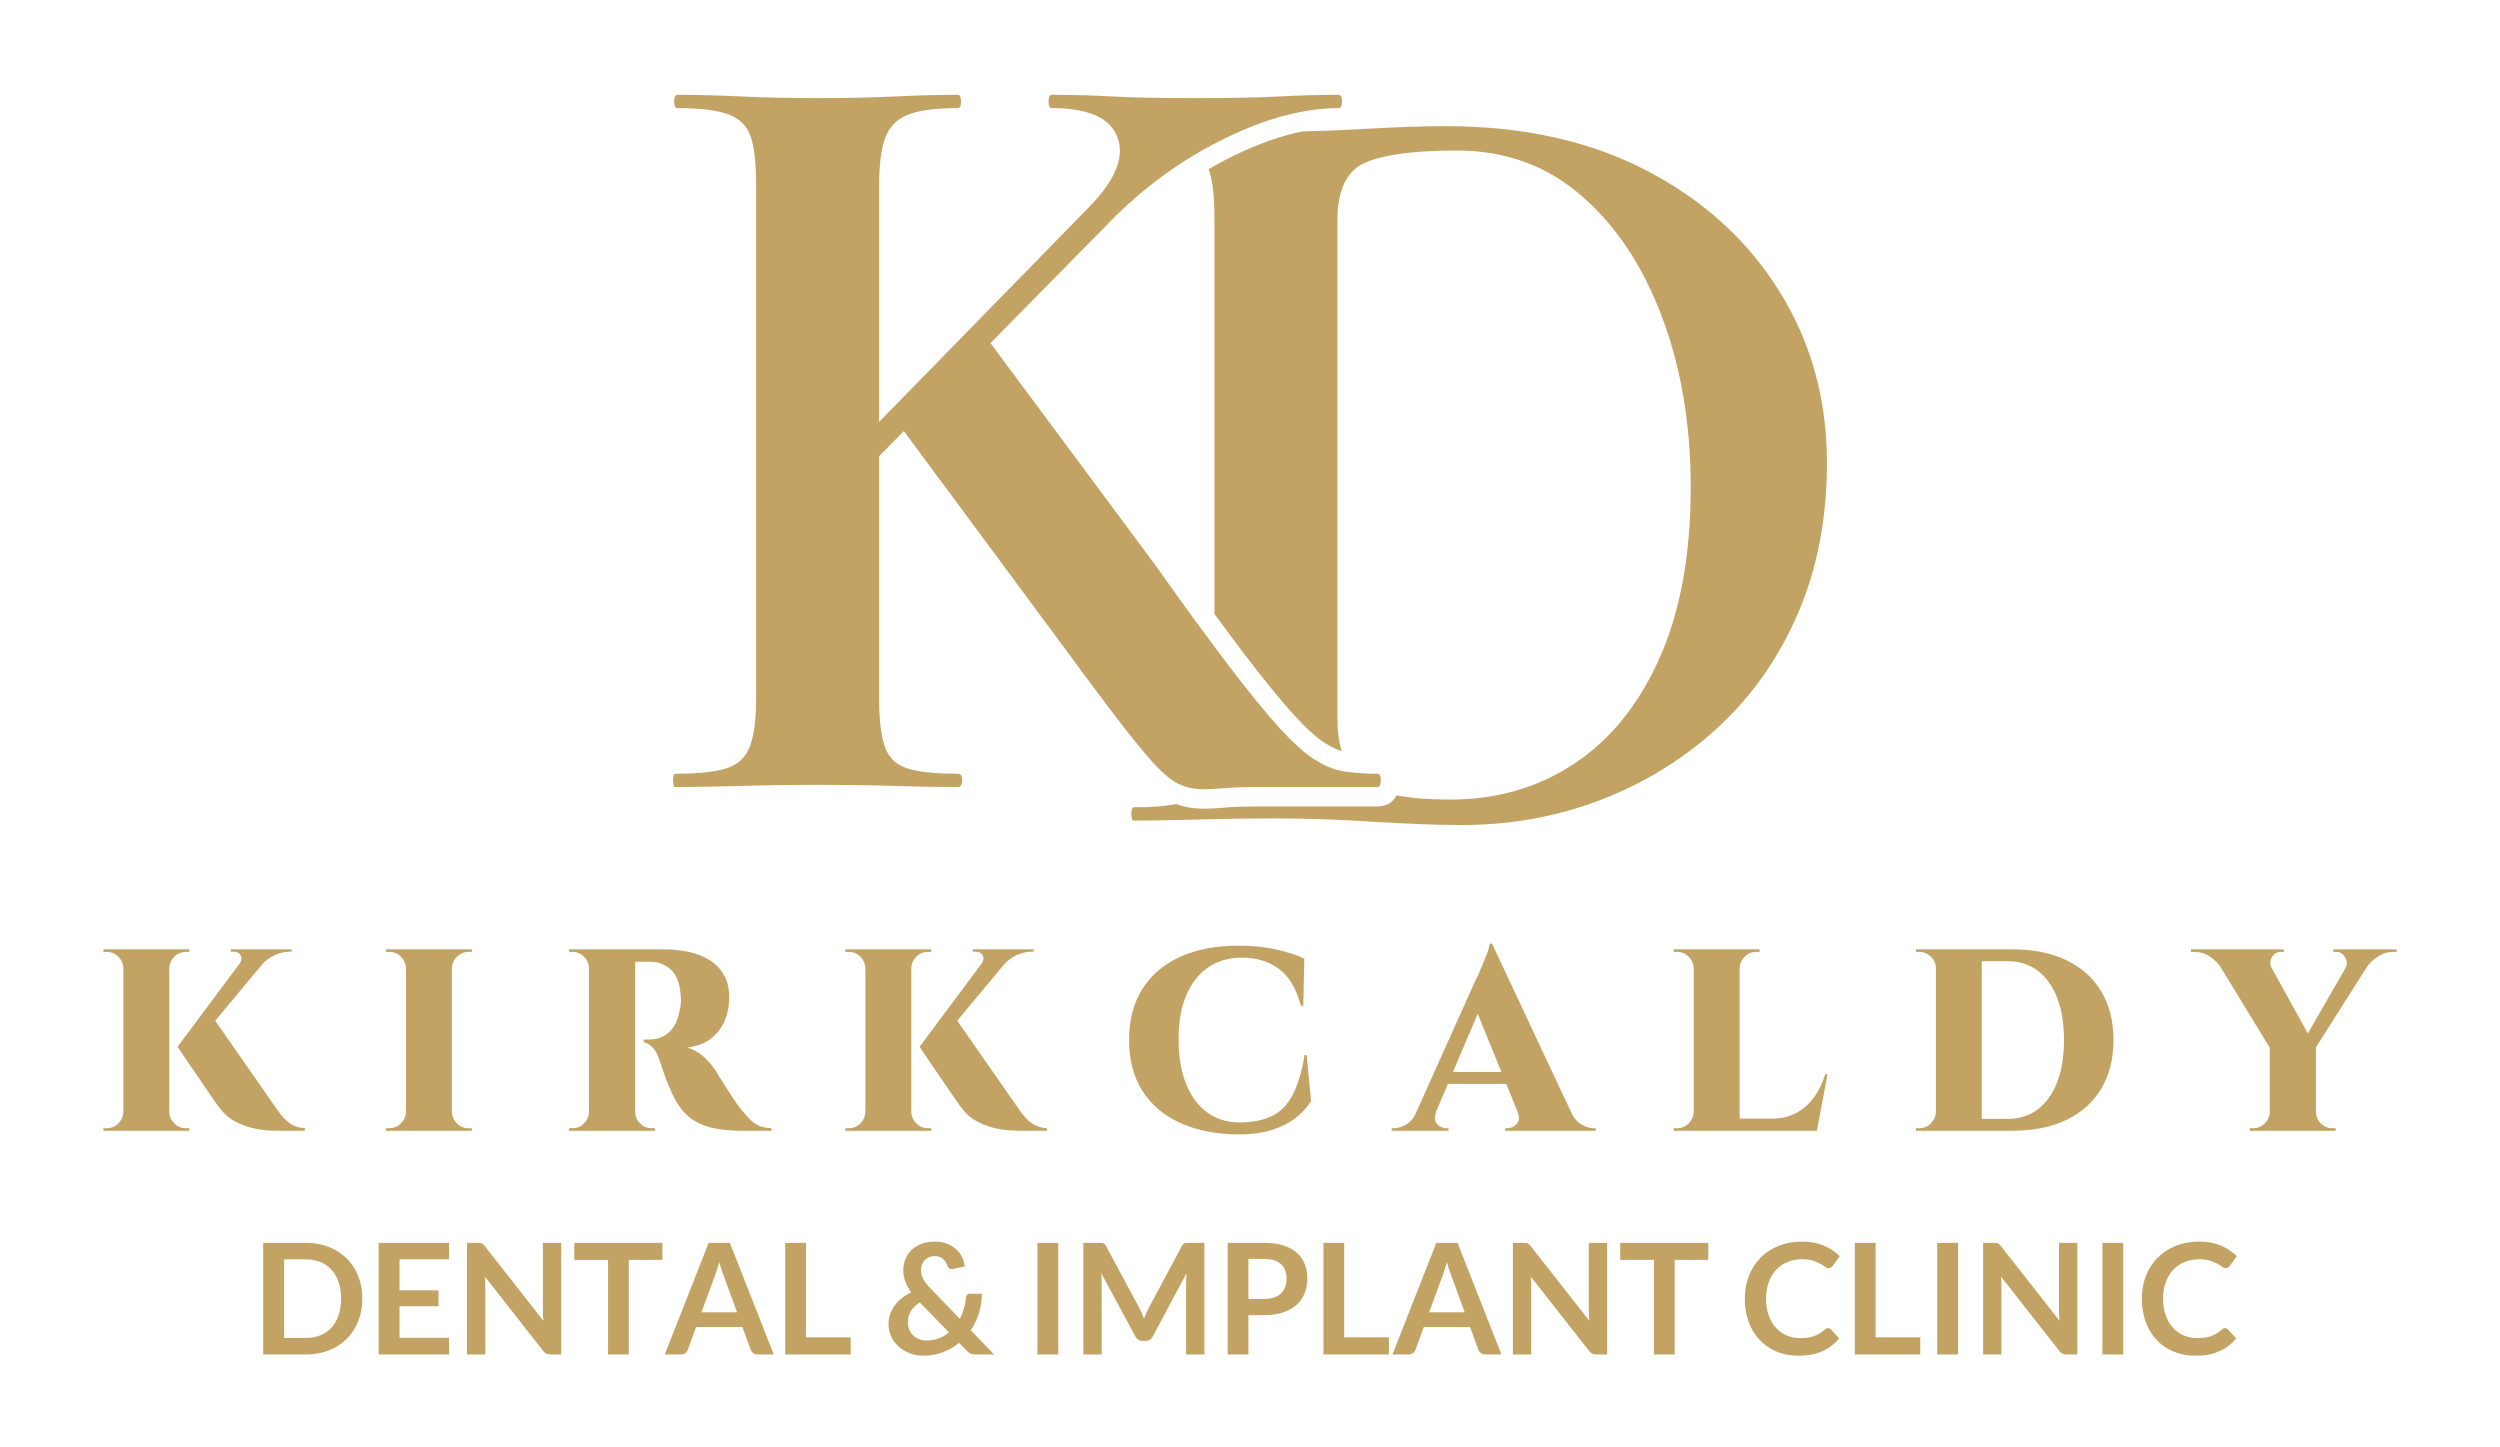
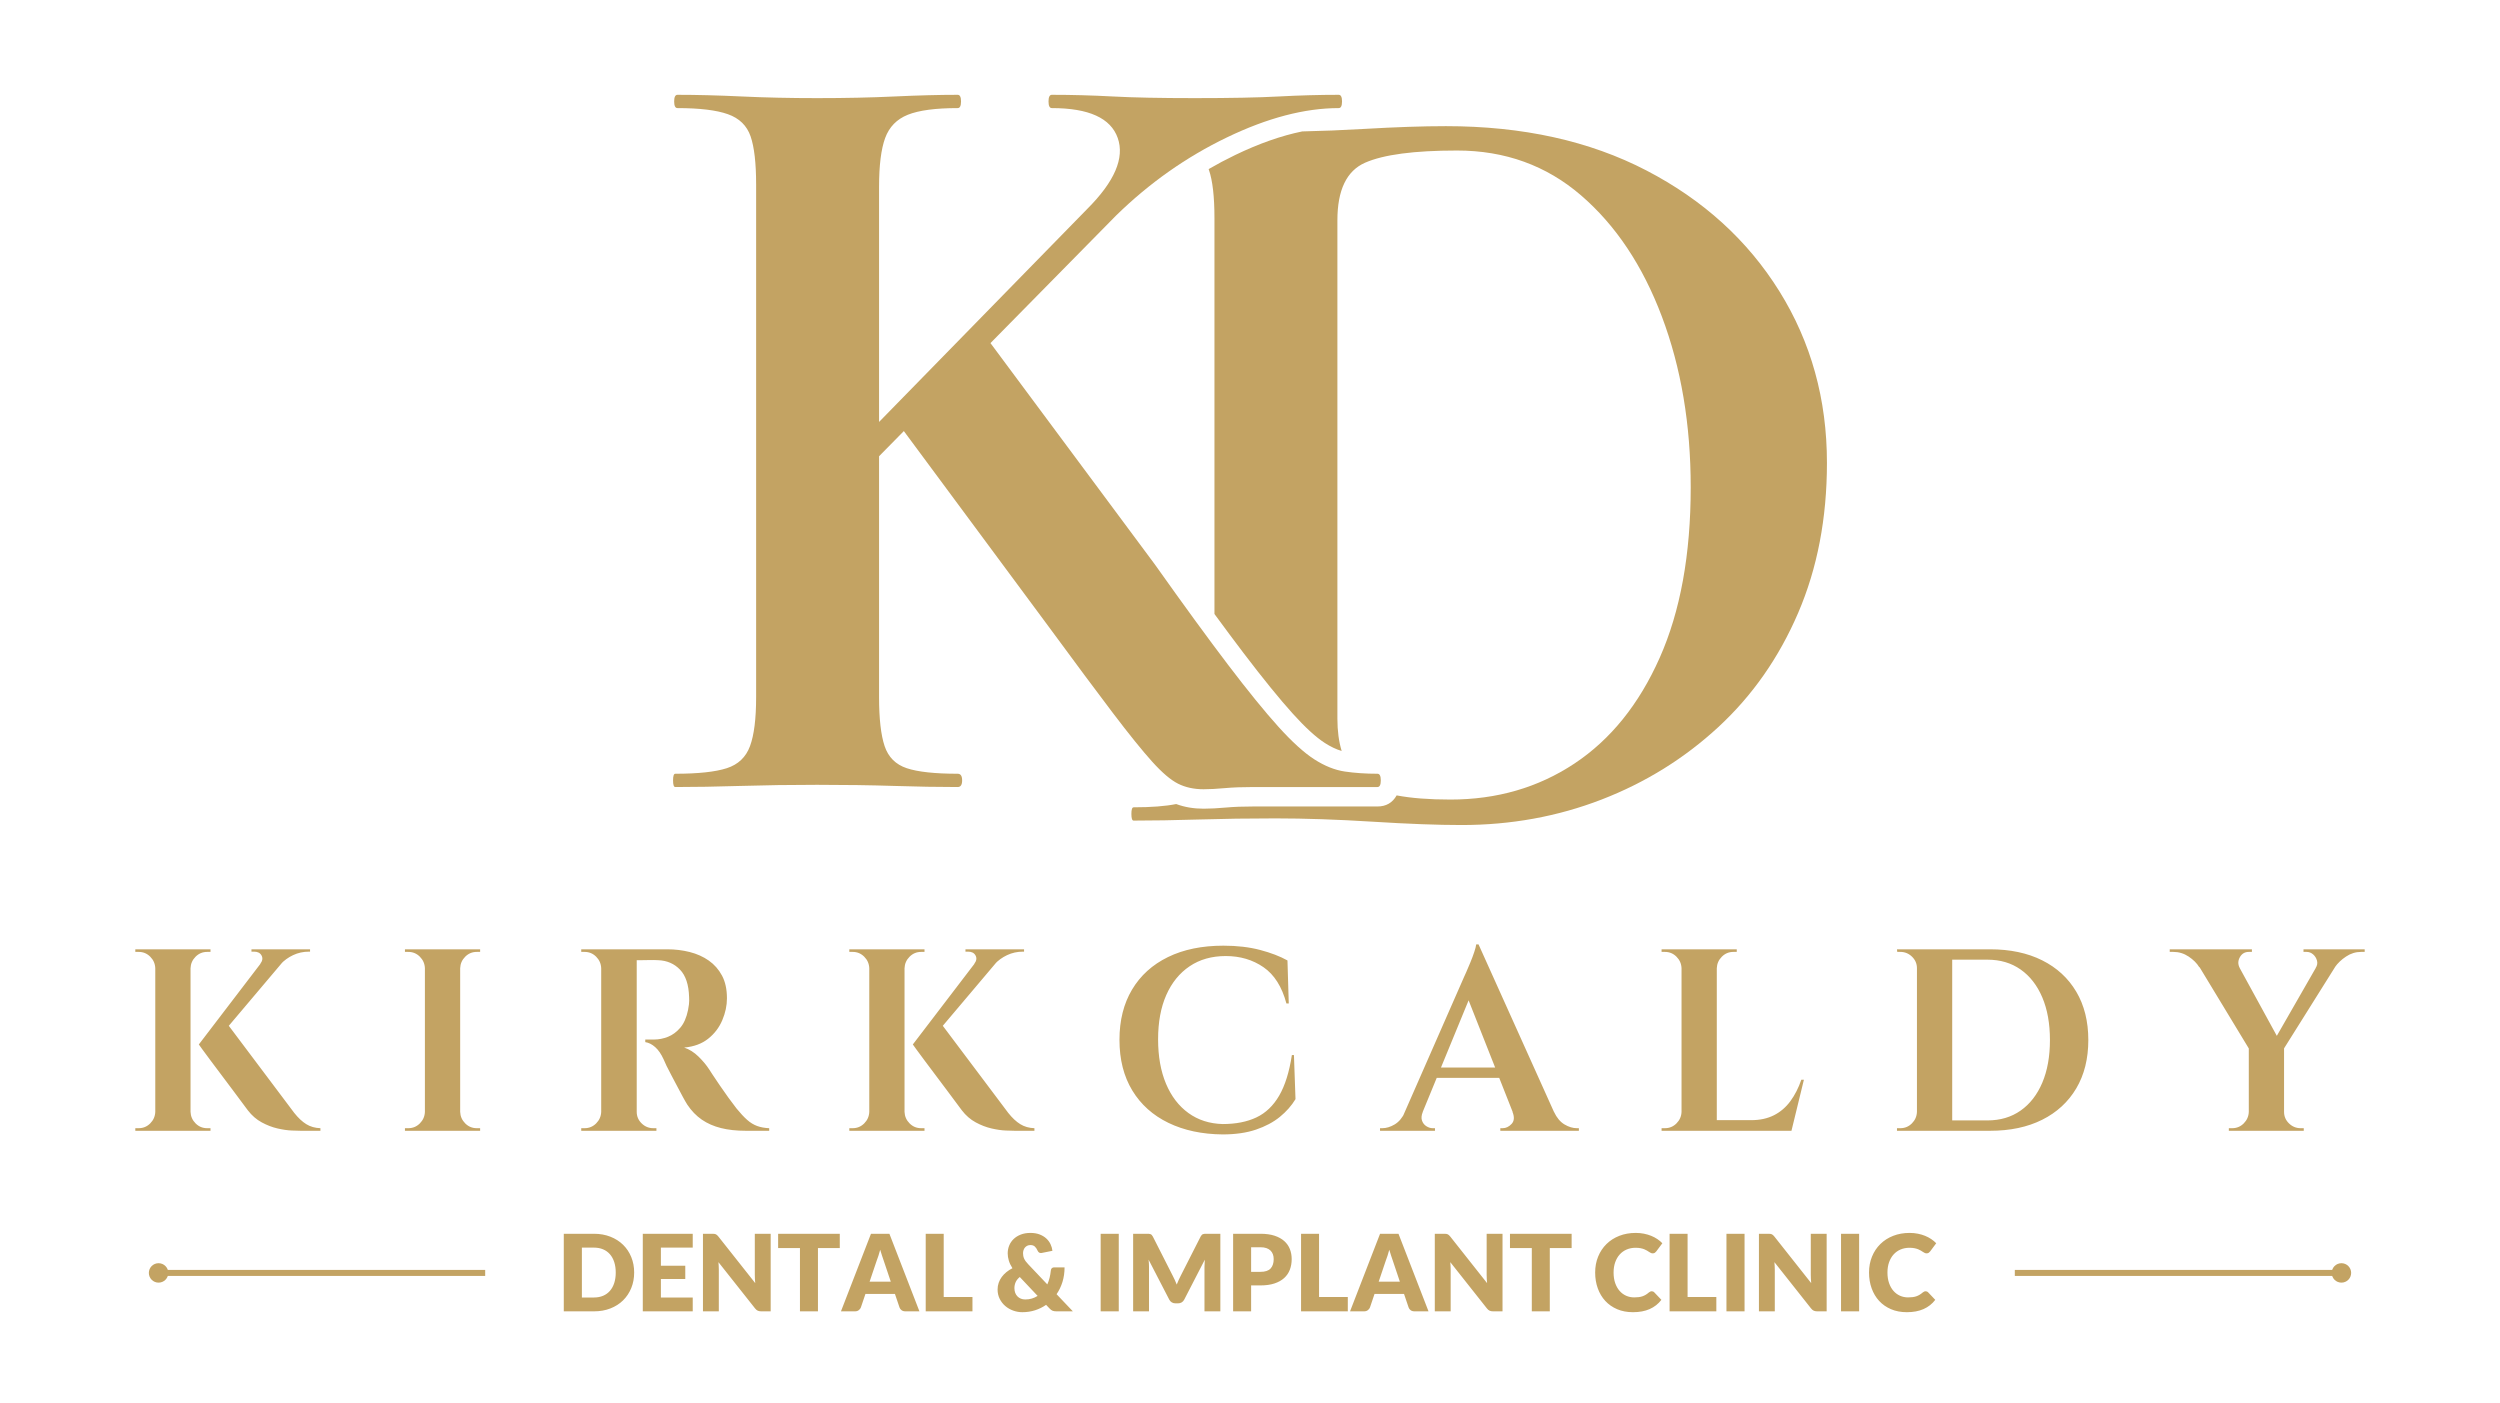
- <svg xmlns="http://www.w3.org/2000/svg" viewBox="0 0 1080 625" width="1080" height="625" role="img" aria-label="Kirkcaldy Dental &amp; Implant Clinic">
+ <svg xmlns="http://www.w3.org/2000/svg" viewBox="0 0 1080 606" width="1080" height="606" role="img" aria-label="Kirkcaldy Dental &amp; Implant Clinic">
  <g fill="#C3A363">
    <path d="M631.344 356.414Q616.034 356.414 593.067 354.978Q570.1 353.543 550.962 353.543Q533.737 353.543 517.947 354.022Q502.158 354.5 489.718 354.5Q488.761 354.5 488.761 351.629Q488.761 348.758 489.718 348.758Q501.102 348.758 508.117 347.349Q513.529 349.357 519.947 349.357Q524.156 349.357 529.799 348.844Q534.683 348.4 541.478 348.4H595.067Q600.653 348.4 603.353 343.61Q612.783 345.409 626.56 345.409Q656.703 345.409 680.148 329.859Q703.593 314.309 716.99 284.165Q730.388 254.022 730.388 210.481Q730.388 169.811 717.947 136.797Q705.507 103.782 683.019 84.404Q660.531 65.026 629.431 65.026Q601.679 65.026 589.718 70.289Q577.756 75.553 577.756 95.17V310.481Q577.756 318.347 579.598 324.419Q576.101 323.393 572.337 320.972Q566.581 317.272 558.48 308.296Q549.865 298.749 537.16 282.044Q531.477 274.572 524.646 265.242V94.213Q524.646 80.337 522.254 73.4Q522.193 73.224 522.13 73.052Q527.761 69.779 533.641 66.945Q548.98 59.555 562.57 56.775Q575.115 56.517 589.239 55.696Q609.813 54.5 624.646 54.5Q674.407 54.5 711.249 73.639Q748.091 92.778 768.665 125.792Q789.239 158.806 789.239 199.955Q789.239 235.84 776.799 264.787Q764.359 293.734 742.349 314.069Q720.34 334.404 691.871 345.409Q663.402 356.414 631.344 356.414Z" />
    <path data-kd="K" d="M326.646 301.244V79.713Q326.646 65.837 324.254 58.9Q321.861 51.962 314.445 49.33Q307.029 46.699 292.675 46.699Q291.239 46.699 291.239 43.828Q291.239 40.957 292.675 40.957Q305.115 40.957 320.426 41.675Q335.737 42.392 352.962 42.392Q371.144 42.392 386.455 41.675Q401.766 40.957 413.727 40.957Q415.163 40.957 415.163 43.828Q415.163 46.699 413.727 46.699Q399.373 46.699 392.196 49.569Q385.019 52.44 382.388 59.617Q379.756 66.794 379.756 80.67V301.244Q379.756 315.12 382.148 322.297Q384.541 329.474 391.718 331.866Q398.895 334.258 413.727 334.258Q415.641 334.258 415.641 337.129Q415.641 340.0 413.727 340.0Q401.287 340.0 386.215 339.522Q371.144 339.043 352.962 339.043Q335.737 339.043 319.947 339.522Q304.158 340.0 291.718 340.0Q290.761 340.0 290.761 337.129Q290.761 334.258 291.718 334.258Q306.55 334.258 313.967 331.866Q321.383 329.474 324.014 322.297Q326.646 315.12 326.646 301.244ZM452.962 270.622 387.411 182.105 425.689 145.263 498.895 243.828Q517.555 270.144 530.474 287.129Q543.392 304.115 552.244 313.923Q561.096 323.732 567.794 328.038Q574.493 332.344 580.952 333.301Q587.411 334.258 595.067 334.258Q596.502 334.258 596.502 337.129Q596.502 340.0 595.067 340.0Q574.014 340.0 561.096 340.0Q548.177 340.0 541.478 340.0Q534.301 340.0 529.038 340.478Q523.775 340.957 519.947 340.957Q513.727 340.957 508.943 338.565Q504.158 336.172 497.699 328.995Q491.239 321.818 480.713 307.943Q470.187 294.067 452.962 270.622ZM346.263 216.555 469.708 90.239Q487.411 72.536 482.866 59.617Q478.321 46.699 454.397 46.699Q452.962 46.699 452.962 43.828Q452.962 40.957 454.397 40.957Q467.316 40.957 480.713 41.675Q494.11 42.392 516.12 42.392Q539.086 42.392 552.483 41.675Q565.88 40.957 578.321 40.957Q579.756 40.957 579.756 43.828Q579.756 46.699 578.321 46.699Q556.311 46.699 529.995 59.378Q503.679 72.057 482.148 93.11L359.182 217.99Z" />
-     <path d="M91.384 438.66 119.944 479.652Q122.52 483.46 125.376 485.364Q128.232 487.268 131.704 487.38V488.5H120.952Q119.832 488.5 116.696 488.388Q113.56 488.276 109.584 487.436Q105.608 486.596 101.576 484.468Q97.544 482.34 94.52 478.196Q93.848 477.3 92.28 475.06Q90.712 472.82 88.752 469.908Q86.792 466.996 84.664 463.916Q82.536 460.836 80.744 458.204Q78.952 455.572 77.832 453.892Q76.712 452.212 76.712 452.212ZM118.04 410.884 84.328 451.316 76.712 452.212 107.512 410.884ZM125.992 410.1V411.108H125.544Q121.848 411.108 118.656 412.62Q115.464 414.132 113.224 416.596L103.48 416.372Q104.824 414.468 103.984 412.788Q103.144 411.108 100.792 411.108H99.672V410.1H125.544ZM73.128 410.1V488.5H53.304V410.1ZM53.64 480.324V488.5H44.68V487.38Q44.792 487.38 45.408 487.38Q46.024 487.38 46.136 487.38Q49.048 487.38 51.12 485.308Q53.192 483.236 53.304 480.324ZM53.64 418.276H53.304Q53.192 415.364 51.12 413.292Q49.048 411.22 46.136 411.22Q46.024 411.22 45.408 411.22Q44.792 411.22 44.68 411.22V410.1H53.64ZM72.792 480.324H73.128Q73.24 483.236 75.312 485.308Q77.384 487.38 80.296 487.38Q80.52 487.38 81.136 487.38Q81.752 487.38 81.752 487.38V488.5H72.792ZM72.792 418.276V410.1H81.752V411.22Q81.64 411.22 81.08 411.22Q80.52 411.22 80.296 411.22Q77.384 411.22 75.312 413.292Q73.24 415.364 73.128 418.276ZM195.208 410.1V488.5H175.384V410.1ZM175.72 480.324V488.5H166.76V487.38Q166.76 487.38 167.488 487.38Q168.216 487.38 168.216 487.38Q171.128 487.38 173.2 485.308Q175.272 483.236 175.384 480.324ZM175.72 418.276H175.384Q175.272 415.364 173.2 413.292Q171.128 411.22 168.216 411.22Q168.216 411.22 167.488 411.22Q166.76 411.22 166.76 411.22V410.1H175.72ZM194.872 480.324H195.208Q195.32 483.236 197.392 485.308Q199.464 487.38 202.376 487.38Q202.376 487.38 203.048 487.38Q203.72 487.38 203.832 487.38V488.5H194.872ZM194.872 418.276V410.1H203.832V411.22Q203.72 411.22 203.048 411.22Q202.376 411.22 202.376 411.22Q199.464 411.22 197.392 413.292Q195.32 415.364 195.208 418.276ZM272.936 410.1H286.936Q291.976 410.1 297.016 411.108Q302.056 412.116 306.144 414.524Q310.232 416.932 312.64 421.02Q315.048 425.108 315.048 431.268Q315.048 435.748 313.312 440.34Q311.576 444.932 307.6 448.292Q303.624 451.652 296.904 452.548Q301.16 453.78 304.352 456.86Q307.544 459.94 309.56 463.076Q309.672 463.412 310.68 465.092Q311.688 466.772 313.312 469.236Q314.936 471.7 316.616 474.276Q318.296 476.852 319.864 478.868Q322.44 482.116 324.4 483.964Q326.36 485.812 328.432 486.54Q330.504 487.268 333.304 487.38V488.5H320.872Q314.488 488.5 309.168 487.548Q303.848 486.596 299.704 484.02Q295.56 481.444 292.424 476.292Q291.304 474.612 290.408 472.54Q289.512 470.468 288.616 468.396Q287.72 466.324 287.048 464.364Q286.376 462.404 285.816 460.668Q285.256 458.932 284.808 457.7Q283.464 453.892 281.728 452.268Q279.992 450.644 278.088 450.196V449.076Q278.424 449.076 279.264 449.076Q280.104 449.076 280.664 449.076Q283.8 449.076 286.488 447.732Q289.176 446.388 291.08 443.476Q292.984 440.564 293.768 435.748Q293.992 434.74 294.104 433.508Q294.216 432.276 294.104 430.708Q293.656 422.532 290.016 419.06Q286.376 415.588 281.112 415.476Q279.992 415.476 278.648 415.476Q277.304 415.476 276.072 415.476Q274.84 415.476 274.056 415.476Q274.056 415.476 273.776 414.132Q273.496 412.788 273.216 411.444Q272.936 410.1 272.936 410.1ZM274.392 410.1V488.5H254.456V410.1ZM254.792 480.324V488.5H245.832V487.38Q246.056 487.38 246.616 487.38Q247.176 487.38 247.288 487.38Q250.2 487.38 252.272 485.308Q254.344 483.236 254.456 480.324ZM254.792 418.276H254.456Q254.344 415.364 252.272 413.292Q250.2 411.22 247.288 411.22Q247.176 411.22 246.616 411.22Q246.056 411.22 245.832 411.22V410.1H254.792ZM274.056 480.324H274.392Q274.392 483.236 276.52 485.308Q278.648 487.38 281.56 487.38Q281.784 487.38 282.288 487.38Q282.792 487.38 282.904 487.38V488.5H274.056ZM411.928 438.66 440.488 479.652Q443.064 483.46 445.92 485.364Q448.776 487.268 452.248 487.38V488.5H441.496Q440.376 488.5 437.24 488.388Q434.104 488.276 430.128 487.436Q426.152 486.596 422.12 484.468Q418.088 482.34 415.064 478.196Q414.392 477.3 412.824 475.06Q411.256 472.82 409.296 469.908Q407.336 466.996 405.208 463.916Q403.08 460.836 401.288 458.204Q399.496 455.572 398.376 453.892Q397.256 452.212 397.256 452.212ZM438.584 410.884 404.872 451.316 397.256 452.212 428.056 410.884ZM446.536 410.1V411.108H446.088Q442.392 411.108 439.2 412.62Q436.008 414.132 433.768 416.596L424.024 416.372Q425.368 414.468 424.528 412.788Q423.688 411.108 421.336 411.108H420.216V410.1H446.088ZM393.672 410.1V488.5H373.848V410.1ZM374.184 480.324V488.5H365.224V487.38Q365.336 487.38 365.952 487.38Q366.568 487.38 366.68 487.38Q369.592 487.38 371.664 485.308Q373.736 483.236 373.848 480.324ZM374.184 418.276H373.848Q373.736 415.364 371.664 413.292Q369.592 411.22 366.68 411.22Q366.568 411.22 365.952 411.22Q365.336 411.22 365.224 411.22V410.1H374.184ZM393.336 480.324H393.672Q393.784 483.236 395.856 485.308Q397.928 487.38 400.84 487.38Q401.064 487.38 401.68 487.38Q402.296 487.38 402.296 487.38V488.5H393.336ZM393.336 418.276V410.1H402.296V411.22Q402.184 411.22 401.624 411.22Q401.064 411.22 400.84 411.22Q397.928 411.22 395.856 413.292Q393.784 415.364 393.672 418.276ZM564.472 455.796 566.376 475.62Q564.024 479.54 559.936 482.788Q555.848 486.036 549.688 488.052Q543.528 490.068 534.904 490.068Q520.568 489.956 509.928 485.14Q499.288 480.324 493.52 471.252Q487.752 462.18 487.752 449.188Q487.752 436.532 493.408 427.404Q499.064 418.276 509.704 413.404Q520.344 408.532 535.128 408.532Q544.312 408.532 551.536 410.212Q558.76 411.892 563.464 414.132L563.016 434.516H562.008Q558.872 422.98 552.208 418.332Q545.544 413.684 536.696 413.684Q528.072 413.684 521.912 417.94Q515.752 422.196 512.448 430.036Q509.144 437.876 509.144 448.852Q509.144 459.94 512.28 467.948Q515.416 475.956 521.184 480.324Q526.952 484.692 534.904 484.916Q543.752 484.916 549.408 482.172Q555.064 479.428 558.424 472.988Q561.784 466.548 563.576 455.796ZM644.552 407.636 682.184 487.828H658.664L636.264 432.724ZM620.472 480.324Q619.464 482.564 620.024 484.132Q620.584 485.7 621.984 486.54Q623.384 487.38 624.728 487.38H625.736V488.5H601.208V487.38Q601.208 487.38 601.712 487.38Q602.216 487.38 602.216 487.38Q604.792 487.38 607.536 485.756Q610.28 484.132 612.072 480.324ZM644.552 407.636 644.664 423.204 617 488.164H608.376L637.496 423.316Q638.056 422.532 638.896 420.46Q639.736 418.388 640.8 415.924Q641.864 413.46 642.648 411.22Q643.432 408.98 643.544 407.636ZM654.968 463.076V468.228H622.6V463.076ZM655.528 480.324H678.6Q680.392 484.132 683.136 485.756Q685.88 487.38 688.456 487.38Q688.456 487.38 688.904 487.38Q689.352 487.38 689.352 487.38V488.5H650.264V487.38H651.272Q653.512 487.38 655.248 485.532Q656.984 483.684 655.528 480.324ZM751.512 410.1V488.5H731.688V410.1ZM780.856 483.236 784.552 488.5H751.176V483.236ZM789.48 464.084 784.888 488.5H761.704L765.736 483.236Q771.224 483.236 775.704 480.94Q780.184 478.644 783.432 474.332Q786.68 470.02 788.472 464.084ZM732.024 480.324V488.5H723.064V487.38Q723.064 487.38 723.792 487.38Q724.52 487.38 724.52 487.38Q727.432 487.38 729.504 485.308Q731.576 483.236 731.688 480.324ZM732.024 418.276H731.688Q731.576 415.364 729.504 413.292Q727.432 411.22 724.52 411.22Q724.52 411.22 723.792 411.22Q723.064 411.22 723.064 411.22V410.1H732.024ZM751.176 418.276V410.1H760.136V411.22Q760.024 411.22 759.352 411.22Q758.68 411.22 758.68 411.22Q755.768 411.22 753.696 413.292Q751.624 415.364 751.512 418.276ZM869.224 410.1Q882.888 410.1 892.688 414.804Q902.488 419.508 907.752 428.3Q913.016 437.092 913.016 449.3Q913.016 461.508 907.752 470.3Q902.488 479.092 892.688 483.796Q882.888 488.5 869.224 488.5H841.672L841.56 483.348Q845.816 483.348 849.736 483.348Q853.656 483.348 856.904 483.348Q860.152 483.348 862.504 483.348Q864.856 483.348 866.144 483.348Q867.432 483.348 867.432 483.348Q874.936 483.348 880.368 479.204Q885.8 475.06 888.712 467.444Q891.624 459.828 891.624 449.3Q891.624 438.772 888.712 431.156Q885.8 423.54 880.368 419.396Q874.936 415.252 867.432 415.252Q867.432 415.252 866.088 415.252Q864.744 415.252 862.224 415.252Q859.704 415.252 856.4 415.252Q853.096 415.252 849.008 415.252Q844.92 415.252 840.44 415.252V410.1ZM856.12 410.1V488.5H836.296V410.1ZM836.632 480.324V488.5H827.672V487.38Q827.672 487.38 828.4 487.38Q829.128 487.38 829.128 487.38Q832.04 487.38 834.112 485.308Q836.184 483.236 836.296 480.324ZM836.632 418.276H836.296Q836.296 415.364 834.168 413.292Q832.04 411.22 829.128 411.22Q829.128 411.22 828.456 411.22Q827.784 411.22 827.784 411.22L827.672 410.1H836.632ZM976.968 410.212 1000.152 452.212 980.776 452.996 954.68 410.212ZM1000.488 452.436V488.5H980.552V452.436ZM1017.848 410.212H1027.256L999.144 454.564L992.872 453.556ZM1013.256 418.164Q1014.152 416.596 1013.704 414.972Q1013.256 413.348 1012.08 412.284Q1010.904 411.22 1009.336 411.22Q1009.336 411.22 1008.664 411.22Q1007.992 411.22 1007.992 411.22V410.1H1035.32V411.22H1033.752Q1030.28 411.22 1027.2 413.236Q1024.12 415.252 1022.44 417.828ZM981.336 418.164 959.272 417.828Q957.704 415.252 954.68 413.236Q951.656 411.22 948.072 411.22H946.504V410.1H986.6V411.22Q986.6 411.22 985.928 411.22Q985.256 411.22 985.256 411.22Q982.792 411.22 981.448 413.516Q980.104 415.812 981.336 418.164ZM980.888 480.324V488.5H971.928V487.38Q971.928 487.38 972.6 487.38Q973.272 487.38 973.384 487.38Q976.296 487.38 978.368 485.308Q980.44 483.236 980.552 480.324ZM1000.152 480.324H1000.488Q1000.488 483.236 1002.616 485.308Q1004.744 487.38 1007.656 487.38Q1007.656 487.38 1008.328 487.38Q1009.0 487.38 1009.0 487.38V488.5H1000.152Z" />
-     <path d="M156.525 561.018Q156.525 566.321 154.757 570.756Q152.99 575.192 149.788 578.393Q146.587 581.595 142.084 583.362Q137.582 585.13 132.113 585.13H113.704V536.906H132.113Q137.582 536.906 142.084 538.69Q146.587 540.474 149.788 543.659Q152.99 546.844 154.757 551.28Q156.525 555.715 156.525 561.018ZM147.354 561.018Q147.354 557.049 146.287 553.898Q145.219 550.746 143.252 548.562Q141.284 546.377 138.466 545.21Q135.648 544.043 132.113 544.043H122.741V577.993H132.113Q135.648 577.993 138.466 576.826Q141.284 575.659 143.252 573.474Q145.219 571.29 146.287 568.138Q147.354 564.987 147.354 561.018ZM193.977 536.906V544.043H172.6V557.416H189.441V564.32H172.6V577.96H193.977V585.13H163.562V536.906ZM206.45 536.906Q207.05 536.906 207.45 536.956Q207.851 537.006 208.167 537.156Q208.484 537.306 208.784 537.59Q209.085 537.873 209.451 538.34L234.764 570.589Q234.631 569.422 234.581 568.305Q234.531 567.188 234.531 566.221V536.906H242.435V585.13H237.799Q236.732 585.13 236.031 584.796Q235.331 584.463 234.664 583.596L209.451 551.48Q209.552 552.547 209.602 553.598Q209.652 554.648 209.652 555.515V585.13H201.748V536.906H206.45ZM286.156 536.906V544.276H271.649V585.13H262.678V544.276H248.104V536.906ZM334.247 585.13H327.31Q326.143 585.13 325.393 584.546Q324.642 583.963 324.309 583.096L320.707 573.257H300.73L297.129 583.096Q296.862 583.863 296.078 584.496Q295.294 585.13 294.16 585.13H287.19L306.133 536.906H315.304ZM303.032 566.921H318.406L312.536 550.88Q312.136 549.812 311.653 548.362Q311.169 546.911 310.702 545.21Q310.235 546.911 309.785 548.378Q309.335 549.846 308.901 550.946ZM348.187 577.726H367.497V585.13H339.216V536.906H348.187ZM403.815 536.372Q406.75 536.372 409.068 537.273Q411.386 538.173 413.037 539.674Q414.687 541.175 415.638 543.109Q416.588 545.043 416.755 547.111L411.519 548.212Q411.419 548.245 411.302 548.245Q411.186 548.245 411.086 548.245Q410.519 548.245 410.068 547.928Q409.618 547.611 409.351 546.944Q409.051 546.077 408.584 545.293Q408.117 544.51 407.45 543.926Q406.783 543.342 405.883 542.992Q404.983 542.642 403.815 542.642Q402.415 542.642 401.314 543.126Q400.213 543.609 399.446 544.426Q398.679 545.243 398.279 546.327Q397.879 547.411 397.879 548.612Q397.879 549.612 398.096 550.546Q398.313 551.48 398.779 552.414Q399.246 553.347 399.997 554.331Q400.747 555.315 401.848 556.449L414.654 569.756Q415.755 567.655 416.422 565.32Q417.089 562.986 417.289 560.584Q417.355 559.817 417.789 559.35Q418.222 558.884 418.99 558.884H424.159Q424.125 563.286 422.891 567.288Q421.658 571.29 419.356 574.658L429.461 585.13H421.391Q420.757 585.13 420.273 585.063Q419.79 584.997 419.356 584.813Q418.923 584.63 418.523 584.33Q418.122 584.029 417.689 583.563L414.354 580.127Q411.152 582.729 407.234 584.196Q403.315 585.664 398.746 585.664Q395.945 585.664 393.277 584.713Q390.609 583.763 388.508 581.962Q386.407 580.161 385.123 577.61Q383.839 575.058 383.839 571.857Q383.839 569.622 384.572 567.605Q385.306 565.587 386.607 563.853Q387.907 562.119 389.692 560.718Q391.476 559.317 393.61 558.317Q391.843 555.815 391.026 553.431Q390.208 551.046 390.208 548.678Q390.208 546.177 391.126 543.926Q392.043 541.675 393.794 540.007Q395.544 538.34 398.079 537.356Q400.614 536.372 403.815 536.372ZM392.209 571.19Q392.209 573.024 392.843 574.491Q393.477 575.959 394.577 576.976Q395.678 577.993 397.129 578.543Q398.579 579.094 400.213 579.094Q403.148 579.094 405.566 578.177Q407.984 577.259 409.985 575.625L397.312 562.619Q394.644 564.353 393.427 566.521Q392.209 568.688 392.209 571.19ZM457.175 585.13H448.171V536.906H457.175ZM492.226 565.12Q492.793 566.187 493.277 567.338Q493.76 568.488 494.227 569.656Q494.694 568.455 495.194 567.288Q495.695 566.12 496.261 565.053L510.535 538.34Q510.802 537.84 511.086 537.54Q511.369 537.239 511.719 537.106Q512.069 536.973 512.503 536.939Q512.936 536.906 513.537 536.906H520.307V585.13H512.403V553.981Q512.403 553.114 512.453 552.08Q512.503 551.046 512.603 549.979L498.029 577.326Q497.529 578.26 496.728 578.777Q495.928 579.294 494.861 579.294H493.627Q492.56 579.294 491.759 578.777Q490.959 578.26 490.459 577.326L475.685 549.879Q475.818 550.98 475.868 552.03Q475.918 553.081 475.918 553.981V585.13H468.014V536.906H474.784Q475.384 536.906 475.818 536.939Q476.251 536.973 476.602 537.106Q476.952 537.239 477.252 537.54Q477.552 537.84 477.819 538.34L492.226 565.12ZM539.316 568.155V585.13H530.345V536.906H546.053Q550.889 536.906 554.424 538.04Q557.959 539.174 560.26 541.208Q562.561 543.242 563.662 546.077Q564.762 548.912 564.762 552.28Q564.762 555.782 563.595 558.7Q562.428 561.618 560.093 563.719Q557.759 565.82 554.257 566.988Q550.755 568.155 546.053 568.155ZM539.316 561.151H546.053Q548.521 561.151 550.355 560.534Q552.189 559.917 553.39 558.767Q554.591 557.616 555.191 555.965Q555.791 554.315 555.791 552.28Q555.791 550.346 555.191 548.779Q554.591 547.211 553.39 546.111Q552.189 545.01 550.355 544.426Q548.521 543.843 546.053 543.843H539.316ZM580.704 577.726H600.013V585.13H571.733V536.906H580.704ZM648.604 585.13H641.667Q640.5 585.13 639.75 584.546Q638.999 583.963 638.666 583.096L635.064 573.257H615.088L611.486 583.096Q611.219 583.863 610.435 584.496Q609.651 585.13 608.518 585.13H601.547L620.49 536.906H629.661ZM617.389 566.921H632.763L626.893 550.88Q626.493 549.812 626.01 548.362Q625.526 546.911 625.059 545.21Q624.592 546.911 624.142 548.378Q623.692 549.846 623.258 550.946ZM658.276 536.906Q658.876 536.906 659.276 536.956Q659.676 537.006 659.993 537.156Q660.31 537.306 660.61 537.59Q660.91 537.873 661.277 538.34L686.59 570.589Q686.457 569.422 686.406 568.305Q686.356 567.188 686.356 566.221V536.906H694.26V585.13H689.625Q688.558 585.13 687.857 584.796Q687.157 584.463 686.49 583.596L661.277 551.48Q661.377 552.547 661.427 553.598Q661.477 554.648 661.477 555.515V585.13H653.573V536.906H658.276ZM737.982 536.906V544.276H723.475V585.13H714.504V544.276H699.93V536.906ZM789.708 573.758Q790.442 573.758 790.975 574.325L794.511 578.16Q791.576 581.795 787.29 583.729Q783.005 585.664 777.002 585.664Q771.632 585.664 767.347 583.829Q763.061 581.995 760.027 578.727Q756.992 575.458 755.374 570.923Q753.757 566.387 753.757 561.018Q753.757 555.582 755.558 551.063Q757.359 546.544 760.627 543.276Q763.895 540.007 768.448 538.19Q773 536.372 778.503 536.372Q783.872 536.372 787.891 538.09Q791.909 539.807 794.777 542.642L791.776 546.811Q791.509 547.211 791.092 547.511Q790.675 547.811 789.942 547.811Q789.175 547.811 788.374 547.211Q787.574 546.611 786.34 545.91Q785.106 545.21 783.222 544.61Q781.337 544.009 778.436 544.009Q775.034 544.009 772.183 545.193Q769.331 546.377 767.28 548.578Q765.229 550.779 764.079 553.931Q762.928 557.083 762.928 561.018Q762.928 565.087 764.079 568.255Q765.229 571.423 767.197 573.591Q769.165 575.759 771.833 576.909Q774.501 578.06 777.569 578.06Q779.403 578.06 780.887 577.86Q782.371 577.66 783.622 577.226Q784.872 576.793 785.99 576.109Q787.107 575.425 788.207 574.425Q788.541 574.125 788.908 573.941Q789.275 573.758 789.708 573.758ZM810.252 577.726H829.561V585.13H801.281V536.906H810.252ZM845.87 585.13H836.865V536.906H845.87ZM861.411 536.906Q862.011 536.906 862.411 536.956Q862.811 537.006 863.128 537.156Q863.445 537.306 863.745 537.59Q864.045 537.873 864.412 538.34L889.725 570.589Q889.591 569.422 889.541 568.305Q889.491 567.188 889.491 566.221V536.906H897.395V585.13H892.76Q891.692 585.13 890.992 584.796Q890.292 584.463 889.625 583.596L864.412 551.48Q864.512 552.547 864.562 553.598Q864.612 554.648 864.612 555.515V585.13H856.708V536.906H861.411ZM917.239 585.13H908.234V536.906H917.239ZM961.227 573.758Q961.961 573.758 962.494 574.325L966.03 578.16Q963.095 581.795 958.809 583.729Q954.524 585.664 948.521 585.664Q943.151 585.664 938.866 583.829Q934.581 581.995 931.546 578.727Q928.511 575.458 926.893 570.923Q925.276 566.387 925.276 561.018Q925.276 555.582 927.077 551.063Q928.878 546.544 932.146 543.276Q935.414 540.007 939.967 538.19Q944.519 536.372 950.022 536.372Q955.391 536.372 959.41 538.09Q963.428 539.807 966.296 542.642L963.295 546.811Q963.028 547.211 962.611 547.511Q962.194 547.811 961.461 547.811Q960.694 547.811 959.893 547.211Q959.093 546.611 957.859 545.91Q956.625 545.21 954.741 544.61Q952.856 544.009 949.955 544.009Q946.553 544.009 943.702 545.193Q940.85 546.377 938.799 548.578Q936.748 550.779 935.598 553.931Q934.447 557.083 934.447 561.018Q934.447 565.087 935.598 568.255Q936.748 571.423 938.716 573.591Q940.684 575.759 943.352 576.909Q946.02 578.06 949.088 578.06Q950.922 578.06 952.406 577.86Q953.89 577.66 955.141 577.226Q956.391 576.793 957.509 576.109Q958.626 575.425 959.726 574.425Q960.06 574.125 960.427 573.941Q960.794 573.758 961.227 573.758Z" />
+     <path d="M97.32 441.124 127.112 480.772Q129.688 484.02 132.32 485.644Q134.952 487.268 138.424 487.38V488.5H129.912Q128.792 488.5 126.048 488.388Q123.304 488.276 119.888 487.492Q116.472 486.708 113.056 484.86Q109.64 483.012 107.064 479.652Q106.616 479.092 104.936 476.796Q103.256 474.5 100.848 471.308Q98.44 468.116 95.808 464.588Q93.176 461.06 90.936 458.092Q88.696 455.124 87.296 453.164Q85.896 451.204 85.896 451.204ZM126.104 410.884 92.504 450.644 85.896 451.204 116.696 410.884ZM133.944 410.1V411.108H133.496Q129.8 411.108 126.608 412.62Q123.416 414.132 121.176 416.596L112.44 416.372Q113.896 414.468 113.0 412.788Q112.104 411.108 109.752 411.108H108.632V410.1H133.496ZM82.312 410.1V488.5H67.08V410.1ZM67.416 480.324V488.5H58.456V487.38Q58.568 487.38 59.184 487.38Q59.8 487.38 59.912 487.38Q62.824 487.38 64.896 485.308Q66.968 483.236 67.08 480.324ZM67.416 418.276H67.08Q66.968 415.364 64.896 413.292Q62.824 411.22 59.912 411.22Q59.8 411.22 59.184 411.22Q58.568 411.22 58.456 411.22V410.1H67.416ZM81.976 480.324H82.312Q82.424 483.236 84.496 485.308Q86.568 487.38 89.48 487.38Q89.592 487.38 90.208 487.38Q90.824 487.38 90.936 487.38V488.5H81.976ZM81.976 418.276V410.1H90.936V411.22Q90.824 411.22 90.208 411.22Q89.592 411.22 89.48 411.22Q86.568 411.22 84.496 413.292Q82.424 415.364 82.312 418.276ZM198.792 410.1V488.5H183.56V410.1ZM183.896 480.324V488.5H174.936V487.38Q174.936 487.38 175.664 487.38Q176.392 487.38 176.392 487.38Q179.304 487.38 181.376 485.308Q183.448 483.236 183.56 480.324ZM183.896 418.276H183.56Q183.448 415.364 181.376 413.292Q179.304 411.22 176.392 411.22Q176.392 411.22 175.664 411.22Q174.936 411.22 174.936 411.22V410.1H183.896ZM198.456 480.324H198.792Q198.904 483.236 200.976 485.308Q203.048 487.38 205.96 487.38Q205.96 487.38 206.632 487.38Q207.304 487.38 207.416 487.38V488.5H198.456ZM198.456 418.276V410.1H207.416V411.22Q207.304 411.22 206.632 411.22Q205.96 411.22 205.96 411.22Q203.048 411.22 200.976 413.292Q198.904 415.364 198.792 418.276ZM273.608 410.1H288.28Q293.32 410.1 297.968 411.276Q302.616 412.452 306.2 414.972Q309.784 417.492 311.912 421.468Q314.04 425.444 314.04 431.268Q314.04 435.972 312.024 440.732Q310.008 445.492 305.92 448.74Q301.832 451.988 295.56 452.548Q298.92 453.668 301.776 456.468Q304.632 459.268 306.424 462.068Q306.536 462.292 307.768 464.14Q309 465.988 310.848 468.732Q312.696 471.476 314.656 474.164Q316.616 476.852 318.184 478.868Q320.648 481.892 322.72 483.74Q324.792 485.588 327.088 486.428Q329.384 487.268 332.296 487.38V488.5H322.216Q316.168 488.5 311.464 487.324Q306.76 486.148 303.176 483.684Q299.592 481.22 296.904 477.188Q296.12 475.956 295.0 473.884Q293.88 471.812 292.592 469.348Q291.304 466.884 290.072 464.588Q288.84 462.292 287.944 460.444Q287.048 458.596 286.712 457.7Q285.144 454.228 283.072 452.38Q281 450.532 278.76 450.196V449.076Q278.984 449.076 280.104 449.076Q281.224 449.076 282.568 449.076Q285.592 449.076 288.56 447.9Q291.528 446.724 293.88 443.98Q296.232 441.236 297.24 436.308Q297.464 435.3 297.632 433.844Q297.8 432.388 297.688 430.708Q297.464 422.756 293.768 418.892Q290.072 415.028 284.36 414.804Q282.568 414.692 280.496 414.748Q278.424 414.804 276.8 414.804Q275.176 414.804 274.728 414.804Q274.728 414.692 274.448 413.572Q274.168 412.452 273.888 411.276Q273.608 410.1 273.608 410.1ZM275.064 410.1V488.5H259.72V410.1ZM260.056 480.324V488.5H251.096V487.38Q251.208 487.38 251.88 487.38Q252.552 487.38 252.552 487.38Q255.464 487.38 257.536 485.308Q259.608 483.236 259.72 480.324ZM260.056 418.276H259.72Q259.608 415.364 257.536 413.292Q255.464 411.22 252.552 411.22Q252.552 411.22 251.88 411.22Q251.208 411.22 251.096 411.22V410.1H260.056ZM274.728 480.324H275.064Q275.064 483.236 277.192 485.308Q279.32 487.38 282.232 487.38Q282.344 487.38 282.904 487.38Q283.464 487.38 283.576 487.38V488.5H274.728ZM405.768 441.124 435.56 480.772Q438.136 484.02 440.768 485.644Q443.4 487.268 446.872 487.38V488.5H438.36Q437.24 488.5 434.496 488.388Q431.752 488.276 428.336 487.492Q424.92 486.708 421.504 484.86Q418.088 483.012 415.512 479.652Q415.064 479.092 413.384 476.796Q411.704 474.5 409.296 471.308Q406.888 468.116 404.256 464.588Q401.624 461.06 399.384 458.092Q397.144 455.124 395.744 453.164Q394.344 451.204 394.344 451.204ZM434.552 410.884 400.952 450.644 394.344 451.204 425.144 410.884ZM442.392 410.1V411.108H441.944Q438.248 411.108 435.056 412.62Q431.864 414.132 429.624 416.596L420.888 416.372Q422.344 414.468 421.448 412.788Q420.552 411.108 418.2 411.108H417.08V410.1H441.944ZM390.76 410.1V488.5H375.528V410.1ZM375.864 480.324V488.5H366.904V487.38Q367.016 487.38 367.632 487.38Q368.248 487.38 368.36 487.38Q371.272 487.38 373.344 485.308Q375.416 483.236 375.528 480.324ZM375.864 418.276H375.528Q375.416 415.364 373.344 413.292Q371.272 411.22 368.36 411.22Q368.248 411.22 367.632 411.22Q367.016 411.22 366.904 411.22V410.1H375.864ZM390.424 480.324H390.76Q390.872 483.236 392.944 485.308Q395.016 487.38 397.928 487.38Q398.04 487.38 398.656 487.38Q399.272 487.38 399.384 487.38V488.5H390.424ZM390.424 418.276V410.1H399.384V411.22Q399.272 411.22 398.656 411.22Q398.04 411.22 397.928 411.22Q395.016 411.22 392.944 413.292Q390.872 415.364 390.76 418.276ZM558.984 455.796 559.656 474.836Q557.08 479.092 552.88 482.508Q548.68 485.924 542.576 487.996Q536.472 490.068 528.184 490.068Q514.856 489.956 504.776 485.084Q494.696 480.212 489.152 471.084Q483.608 461.956 483.608 449.188Q483.608 436.644 489.04 427.516Q494.472 418.388 504.552 413.46Q514.632 408.532 528.52 408.532Q537.368 408.532 544.368 410.38Q551.368 412.228 556.184 414.916L556.744 433.508H555.736Q552.824 422.644 545.824 417.828Q538.824 413.012 529.528 413.012Q520.456 413.012 513.904 417.436Q507.352 421.86 503.824 429.868Q500.296 437.876 500.296 448.964Q500.296 460.052 503.712 468.172Q507.128 476.292 513.4 480.828Q519.672 485.364 528.184 485.588Q536.696 485.588 542.744 482.732Q548.792 479.876 552.6 473.324Q556.408 466.772 558.088 455.796ZM638.728 407.972 674.68 487.828H656.424L632.68 427.684ZM614.648 480.324Q613.752 482.564 614.312 484.132Q614.872 485.7 616.216 486.54Q617.56 487.38 618.904 487.38H619.912V488.5H596.168V487.38Q596.168 487.38 596.672 487.38Q597.176 487.38 597.176 487.38Q599.752 487.38 602.496 485.756Q605.24 484.132 607.032 480.324ZM638.728 407.972 639.176 420.628 611.4 488.164H603.448L632.456 422.084Q632.68 421.636 633.464 419.844Q634.248 418.052 635.2 415.756Q636.152 413.46 636.88 411.276Q637.608 409.092 637.72 407.972ZM651.16 461.172V465.652H617.784V461.172ZM653.4 480.324H671.32Q673.112 484.132 675.856 485.756Q678.6 487.38 681.176 487.38Q681.176 487.38 681.624 487.38Q682.072 487.38 682.072 487.38V488.5H648.136V487.38H649.144Q651.272 487.38 653.008 485.532Q654.744 483.684 653.4 480.324ZM741.656 410.1V488.5H726.424V410.1ZM771.336 483.908 773.576 488.5H741.32V483.908ZM779.288 466.436 773.912 488.5H752.52L756.552 483.908Q762.152 483.908 766.352 481.78Q770.552 479.652 773.464 475.676Q776.376 471.7 778.168 466.436ZM726.76 480.324V488.5H717.8V487.38Q717.8 487.38 718.528 487.38Q719.256 487.38 719.256 487.38Q722.168 487.38 724.24 485.308Q726.312 483.236 726.424 480.324ZM726.76 418.276H726.424Q726.312 415.364 724.24 413.292Q722.168 411.22 719.256 411.22Q719.256 411.22 718.528 411.22Q717.8 411.22 717.8 411.22V410.1H726.76ZM741.32 418.276V410.1H750.28V411.22Q750.168 411.22 749.496 411.22Q748.824 411.22 748.824 411.22Q745.912 411.22 743.84 413.292Q741.768 415.364 741.656 418.276ZM859.704 410.1Q872.696 410.1 882.216 414.86Q891.736 419.62 896.944 428.412Q902.152 437.204 902.152 449.3Q902.152 461.396 896.944 470.188Q891.736 478.98 882.216 483.74Q872.696 488.5 859.704 488.5H833.496L833.384 484.02Q836.072 484.02 839.432 484.02Q842.792 484.02 846.152 484.02Q849.512 484.02 852.368 484.02Q855.224 484.02 856.904 484.02Q858.584 484.02 858.584 484.02Q866.872 484.02 872.92 479.764Q878.968 475.508 882.272 467.724Q885.576 459.94 885.576 449.3Q885.576 438.66 882.272 430.876Q878.968 423.092 872.92 418.836Q866.872 414.58 858.584 414.58Q858.584 414.58 856.792 414.58Q855 414.58 852.032 414.58Q849.064 414.58 845.592 414.58Q842.12 414.58 838.592 414.58Q835.064 414.58 832.264 414.58V410.1ZM843.352 410.1V488.5H828.12V410.1ZM828.456 480.324V488.5H819.496V487.38Q819.496 487.38 820.224 487.38Q820.952 487.38 820.952 487.38Q823.864 487.38 825.936 485.308Q828.008 483.236 828.12 480.324ZM828.456 418.276H828.12Q828.12 415.364 825.992 413.292Q823.864 411.22 820.952 411.22Q820.952 411.22 820.28 411.22Q819.608 411.22 819.608 411.22L819.496 410.1H828.456ZM963.192 410.212 985.928 451.764 971.928 453.668 945.608 410.212ZM986.712 452.436V488.5H971.48V452.436ZM1004.968 410.212H1013.48L985.592 454.676L980.104 453.556ZM1000.376 418.164Q1001.384 416.596 1000.936 414.972Q1000.488 413.348 999.256 412.284Q998.024 411.22 996.456 411.22Q996.456 411.22 995.784 411.22Q995.112 411.22 995.112 411.22V410.1H1021.544V411.22H1019.976Q1016.504 411.22 1013.48 413.236Q1010.456 415.252 1008.664 417.828ZM967.56 418.164 950.088 417.828Q948.52 415.252 945.496 413.236Q942.472 411.22 938.888 411.22H937.32V410.1H972.824V411.22Q972.824 411.22 972.152 411.22Q971.48 411.22 971.48 411.22Q968.904 411.22 967.616 413.516Q966.328 415.812 967.56 418.164ZM971.704 480.324V488.5H962.856V487.38Q962.856 487.38 963.528 487.38Q964.2 487.38 964.312 487.38Q967.224 487.38 969.296 485.308Q971.368 483.236 971.48 480.324ZM986.376 480.324H986.712Q986.712 483.236 988.84 485.308Q990.968 487.38 993.88 487.38Q993.88 487.38 994.552 487.38Q995.224 487.38 995.224 487.38V488.5H986.376Z" />
+     <path d="M273.959 549.733Q273.959 553.367 272.706 556.438Q271.452 559.508 269.175 561.751Q266.898 563.993 263.69 565.246Q260.481 566.5 256.571 566.5H243.553V532.989H256.571Q260.481 532.989 263.69 534.254Q266.898 535.519 269.175 537.75Q271.452 539.981 272.706 543.052Q273.959 546.122 273.959 549.733ZM266.001 549.733Q266.001 547.249 265.357 545.248Q264.713 543.247 263.505 541.856Q262.298 540.464 260.55 539.716Q258.802 538.969 256.571 538.969H251.373V560.52H256.571Q258.802 560.52 260.55 559.773Q262.298 559.025 263.505 557.633Q264.713 556.242 265.357 554.241Q266.001 552.24 266.001 549.733ZM299.259 532.989V538.969H285.505V546.789H296.039V552.539H285.505V560.52H299.259V566.5H277.685V532.989ZM307.769 532.989Q308.275 532.989 308.62 533.035Q308.965 533.081 309.241 533.207Q309.517 533.334 309.77 533.564Q310.023 533.794 310.345 534.185L326.261 554.31Q326.169 553.344 326.123 552.436Q326.077 551.527 326.077 550.722V532.989H332.931V566.5H328.883Q327.986 566.5 327.365 566.224Q326.744 565.948 326.169 565.212L310.368 545.248Q310.437 546.122 310.483 546.962Q310.529 547.801 310.529 548.537V566.5H303.675V532.989H307.769ZM362.785 532.989V539.153H353.355V566.5H345.581V539.153H336.151V532.989ZM397.193 566.5H391.167Q390.155 566.5 389.5 566.029Q388.844 565.557 388.591 564.821L386.613 558.979H373.871L371.893 564.821Q371.663 565.465 370.996 565.983Q370.329 566.5 369.363 566.5H363.291L376.263 532.989H384.221ZM375.665 553.689H384.819L381.737 544.512Q381.438 543.638 381.035 542.454Q380.633 541.269 380.242 539.889Q379.874 541.292 379.483 542.488Q379.092 543.684 378.747 544.558ZM407.681 560.29H420.101V566.5H399.907V532.989H407.681ZM445.171 532.621Q447.402 532.621 449.104 533.276Q450.806 533.932 451.979 535.002Q453.152 536.071 453.819 537.474Q454.486 538.877 454.647 540.349L450.047 541.269Q449.932 541.292 449.851 541.303Q449.771 541.315 449.679 541.315Q448.713 541.315 448.253 540.303Q447.724 539.107 447.023 538.486Q446.321 537.865 445.171 537.865Q444.366 537.865 443.768 538.164Q443.17 538.463 442.768 538.946Q442.365 539.429 442.158 540.073Q441.951 540.717 441.951 541.407Q441.951 542.005 442.055 542.557Q442.158 543.109 442.399 543.673Q442.641 544.236 443.067 544.834Q443.492 545.432 444.159 546.122L452.439 554.862Q453.06 553.482 453.428 551.987Q453.796 550.492 453.957 548.882Q454.003 548.238 454.382 547.87Q454.762 547.502 455.383 547.502H459.891Q459.891 550.86 458.994 553.769Q458.097 556.679 456.441 559.094L463.479 566.5H456.441Q455.912 566.5 455.498 566.442Q455.084 566.385 454.727 566.247Q454.371 566.109 454.049 565.856Q453.727 565.603 453.359 565.212L451.91 563.694Q449.725 565.212 447.138 566.04Q444.55 566.868 441.629 566.868Q439.628 566.868 437.707 566.178Q435.787 565.488 434.292 564.212Q432.797 562.935 431.877 561.118Q430.957 559.301 430.957 557.047Q430.957 555.529 431.428 554.172Q431.9 552.815 432.751 551.654Q433.602 550.492 434.786 549.537Q435.971 548.583 437.374 547.87Q436.293 546.191 435.81 544.581Q435.327 542.971 435.327 541.453Q435.327 539.659 435.982 538.061Q436.638 536.462 437.891 535.255Q439.145 534.047 440.974 533.334Q442.802 532.621 445.171 532.621ZM438.225 556.472Q438.225 557.576 438.558 558.473Q438.892 559.37 439.513 560.014Q440.134 560.658 440.996 561.014Q441.859 561.371 442.917 561.371Q444.458 561.371 445.781 560.968Q447.103 560.566 448.253 559.83L440.548 551.665Q439.283 552.7 438.754 553.919Q438.225 555.138 438.225 556.472ZM483.305 566.5H475.485V532.989H483.305ZM506.65 551.182Q507.11 552.056 507.536 552.999Q507.961 553.942 508.352 554.931Q508.743 553.919 509.18 552.965Q509.617 552.01 510.077 551.113L518.679 534.185Q518.909 533.748 519.15 533.506Q519.392 533.265 519.691 533.15Q519.99 533.035 520.37 533.012Q520.749 532.989 521.255 532.989H527.189V566.5H520.335V547.226Q520.335 545.823 520.473 544.19L511.595 561.417Q511.181 562.222 510.48 562.636Q509.778 563.05 508.881 563.05H507.823Q506.926 563.05 506.225 562.636Q505.523 562.222 505.109 561.417L496.185 544.167Q496.277 544.972 496.323 545.765Q496.369 546.559 496.369 547.226V566.5H489.515V532.989H495.449Q495.955 532.989 496.334 533.012Q496.714 533.035 497.013 533.15Q497.312 533.265 497.553 533.506Q497.795 533.748 498.025 534.185L506.65 551.182ZM540.483 555.299V566.5H532.709V532.989H544.531Q548.073 532.989 550.615 533.829Q553.156 534.668 554.801 536.14Q556.445 537.612 557.227 539.613Q558.009 541.614 558.009 543.937Q558.009 546.444 557.204 548.537Q556.399 550.63 554.743 552.125Q553.087 553.62 550.546 554.459Q548.004 555.299 544.531 555.299ZM540.483 549.434H544.531Q547.567 549.434 548.901 547.985Q550.235 546.536 550.235 543.937Q550.235 542.787 549.89 541.844Q549.545 540.901 548.844 540.222Q548.142 539.544 547.072 539.176Q546.003 538.808 544.531 538.808H540.483ZM569.831 560.29H582.251V566.5H562.057V532.989H569.831ZM617.119 566.5H611.093Q610.081 566.5 609.426 566.029Q608.77 565.557 608.517 564.821L606.539 558.979H593.797L591.819 564.821Q591.589 565.465 590.922 565.983Q590.255 566.5 589.289 566.5H583.217L596.189 532.989H604.147ZM595.591 553.689H604.745L601.663 544.512Q601.364 543.638 600.962 542.454Q600.559 541.269 600.168 539.889Q599.8 541.292 599.409 542.488Q599.018 543.684 598.673 544.558ZM623.927 532.989Q624.433 532.989 624.778 533.035Q625.123 533.081 625.399 533.207Q625.675 533.334 625.928 533.564Q626.181 533.794 626.503 534.185L642.419 554.31Q642.327 553.344 642.281 552.436Q642.235 551.527 642.235 550.722V532.989H649.089V566.5H645.041Q644.144 566.5 643.523 566.224Q642.902 565.948 642.327 565.212L626.526 545.248Q626.595 546.122 626.641 546.962Q626.687 547.801 626.687 548.537V566.5H619.833V532.989H623.927ZM678.943 532.989V539.153H669.513V566.5H661.739V539.153H652.309V532.989ZM713.558 557.829Q713.834 557.829 714.11 557.932Q714.386 558.036 714.639 558.289L717.721 561.532Q715.697 564.177 712.649 565.523Q709.602 566.868 705.439 566.868Q701.621 566.868 698.596 565.569Q695.572 564.269 693.467 561.981Q691.363 559.692 690.236 556.553Q689.109 553.413 689.109 549.733Q689.109 545.984 690.397 542.845Q691.685 539.705 693.996 537.428Q696.308 535.151 699.528 533.886Q702.748 532.621 706.635 532.621Q708.521 532.621 710.188 532.955Q711.856 533.288 713.305 533.875Q714.754 534.461 715.973 535.278Q717.192 536.094 718.135 537.083L715.513 540.602Q715.26 540.924 714.915 541.188Q714.57 541.453 713.949 541.453Q713.535 541.453 713.167 541.269Q712.799 541.085 712.385 540.821Q711.971 540.556 711.476 540.245Q710.982 539.935 710.303 539.67Q709.625 539.406 708.716 539.222Q707.808 539.038 706.589 539.038Q704.473 539.038 702.725 539.785Q700.977 540.533 699.723 541.925Q698.47 543.316 697.768 545.294Q697.067 547.272 697.067 549.733Q697.067 552.309 697.768 554.31Q698.47 556.311 699.678 557.679Q700.885 559.048 702.495 559.761Q704.105 560.474 705.945 560.474Q707.003 560.474 707.877 560.37Q708.751 560.267 709.498 560.014Q710.246 559.761 710.924 559.359Q711.603 558.956 712.293 558.358Q712.569 558.128 712.891 557.978Q713.213 557.829 713.558 557.829ZM729.037 560.29H741.457V566.5H721.263V532.989H729.037ZM753.647 566.5H745.827V532.989H753.647ZM763.951 532.989Q764.457 532.989 764.802 533.035Q765.147 533.081 765.423 533.207Q765.699 533.334 765.952 533.564Q766.205 533.794 766.527 534.185L782.443 554.31Q782.351 553.344 782.305 552.436Q782.259 551.527 782.259 550.722V532.989H789.113V566.5H785.065Q784.168 566.5 783.547 566.224Q782.926 565.948 782.351 565.212L766.55 545.248Q766.619 546.122 766.665 546.962Q766.711 547.801 766.711 548.537V566.5H759.857V532.989H763.951ZM803.143 566.5H795.323V532.989H803.143ZM831.87 557.829Q832.146 557.829 832.422 557.932Q832.698 558.036 832.951 558.289L836.033 561.532Q834.009 564.177 830.962 565.523Q827.914 566.868 823.751 566.868Q819.933 566.868 816.909 565.569Q813.884 564.269 811.779 561.981Q809.675 559.692 808.548 556.553Q807.421 553.413 807.421 549.733Q807.421 545.984 808.709 542.845Q809.997 539.705 812.308 537.428Q814.62 535.151 817.84 533.886Q821.06 532.621 824.947 532.621Q826.833 532.621 828.5 532.955Q830.168 533.288 831.617 533.875Q833.066 534.461 834.285 535.278Q835.504 536.094 836.447 537.083L833.825 540.602Q833.572 540.924 833.227 541.188Q832.882 541.453 832.261 541.453Q831.847 541.453 831.479 541.269Q831.111 541.085 830.697 540.821Q830.283 540.556 829.788 540.245Q829.294 539.935 828.615 539.67Q827.937 539.406 827.029 539.222Q826.12 539.038 824.901 539.038Q822.785 539.038 821.037 539.785Q819.289 540.533 818.035 541.925Q816.782 543.316 816.08 545.294Q815.379 547.272 815.379 549.733Q815.379 552.309 816.08 554.31Q816.782 556.311 817.989 557.679Q819.197 559.048 820.807 559.761Q822.417 560.474 824.257 560.474Q825.315 560.474 826.189 560.37Q827.063 560.267 827.811 560.014Q828.558 559.761 829.236 559.359Q829.915 558.956 830.605 558.358Q830.881 558.128 831.203 557.978Q831.525 557.829 831.87 557.829Z" />
  </g>
+   <line x1="68.5" y1="549.9" x2="209.6" y2="549.9" stroke="#C3A363" stroke-width="2.6" />
+   <circle cx="68.5" cy="549.9" r="4.2" fill="#C3A363" />
+   <line x1="870.4" y1="549.9" x2="1011.5" y2="549.9" stroke="#C3A363" stroke-width="2.6" />
+   <circle cx="1011.5" cy="549.9" r="4.2" fill="#C3A363" />
</svg>
